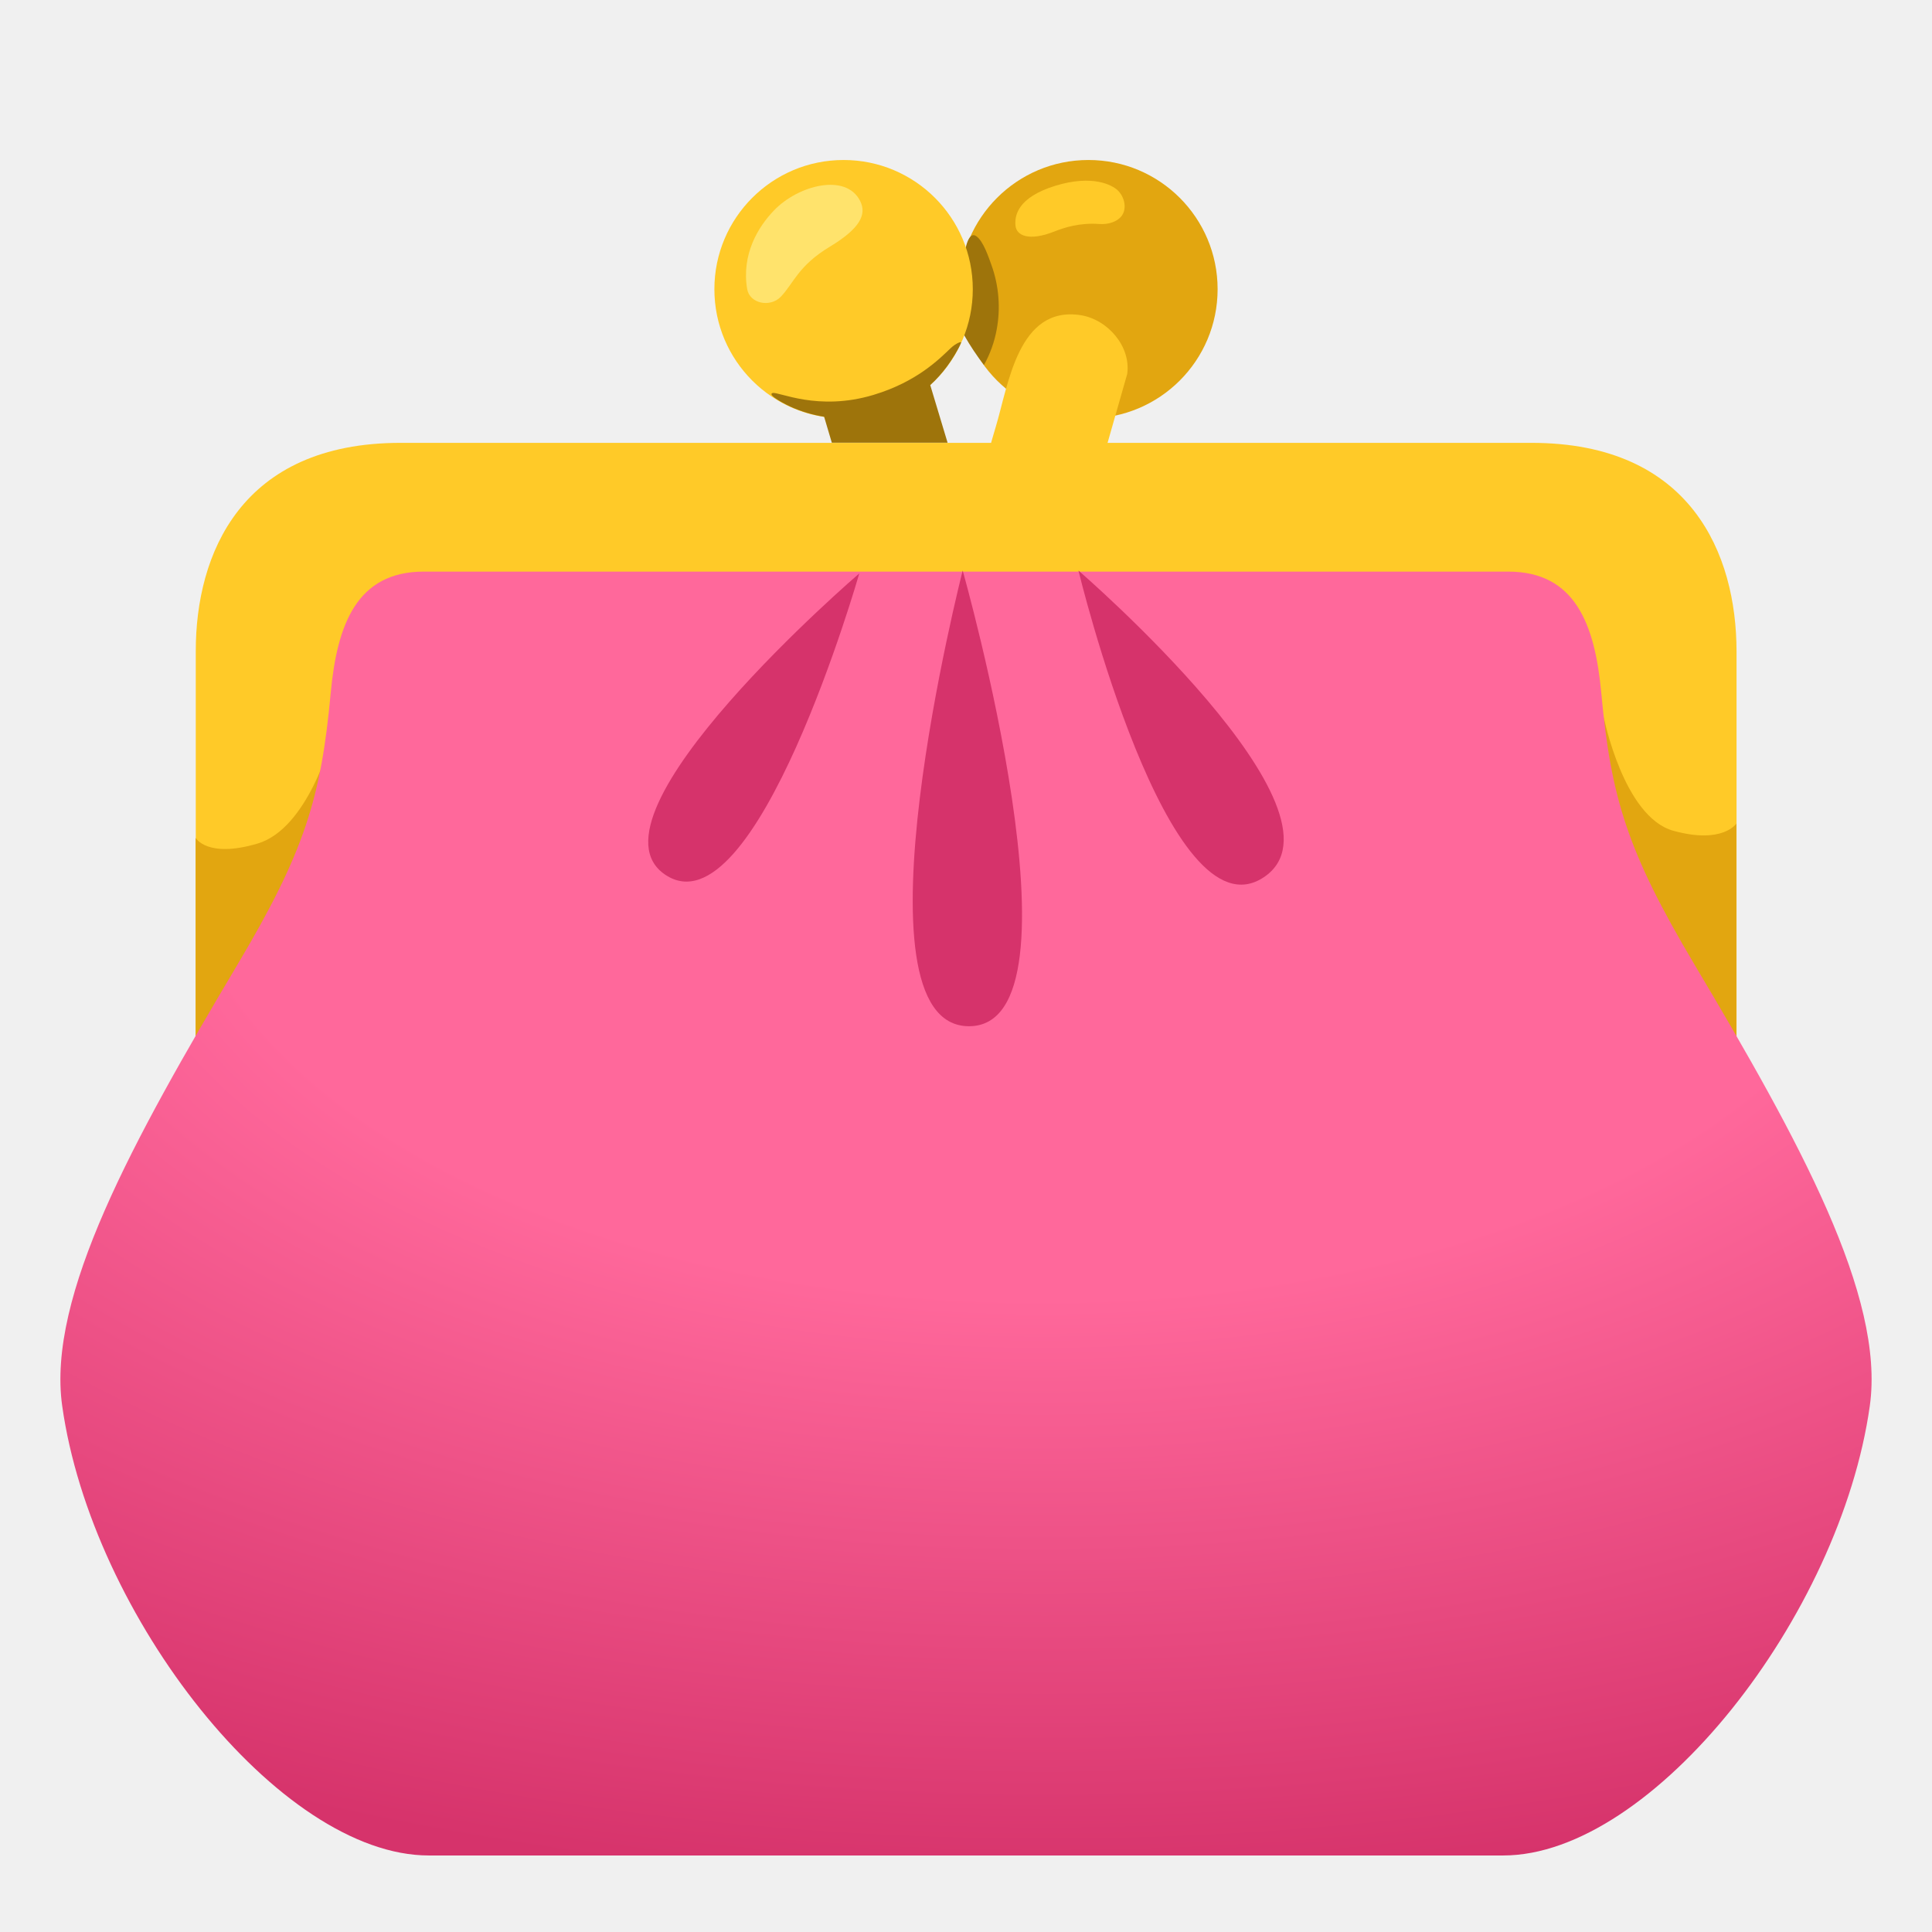
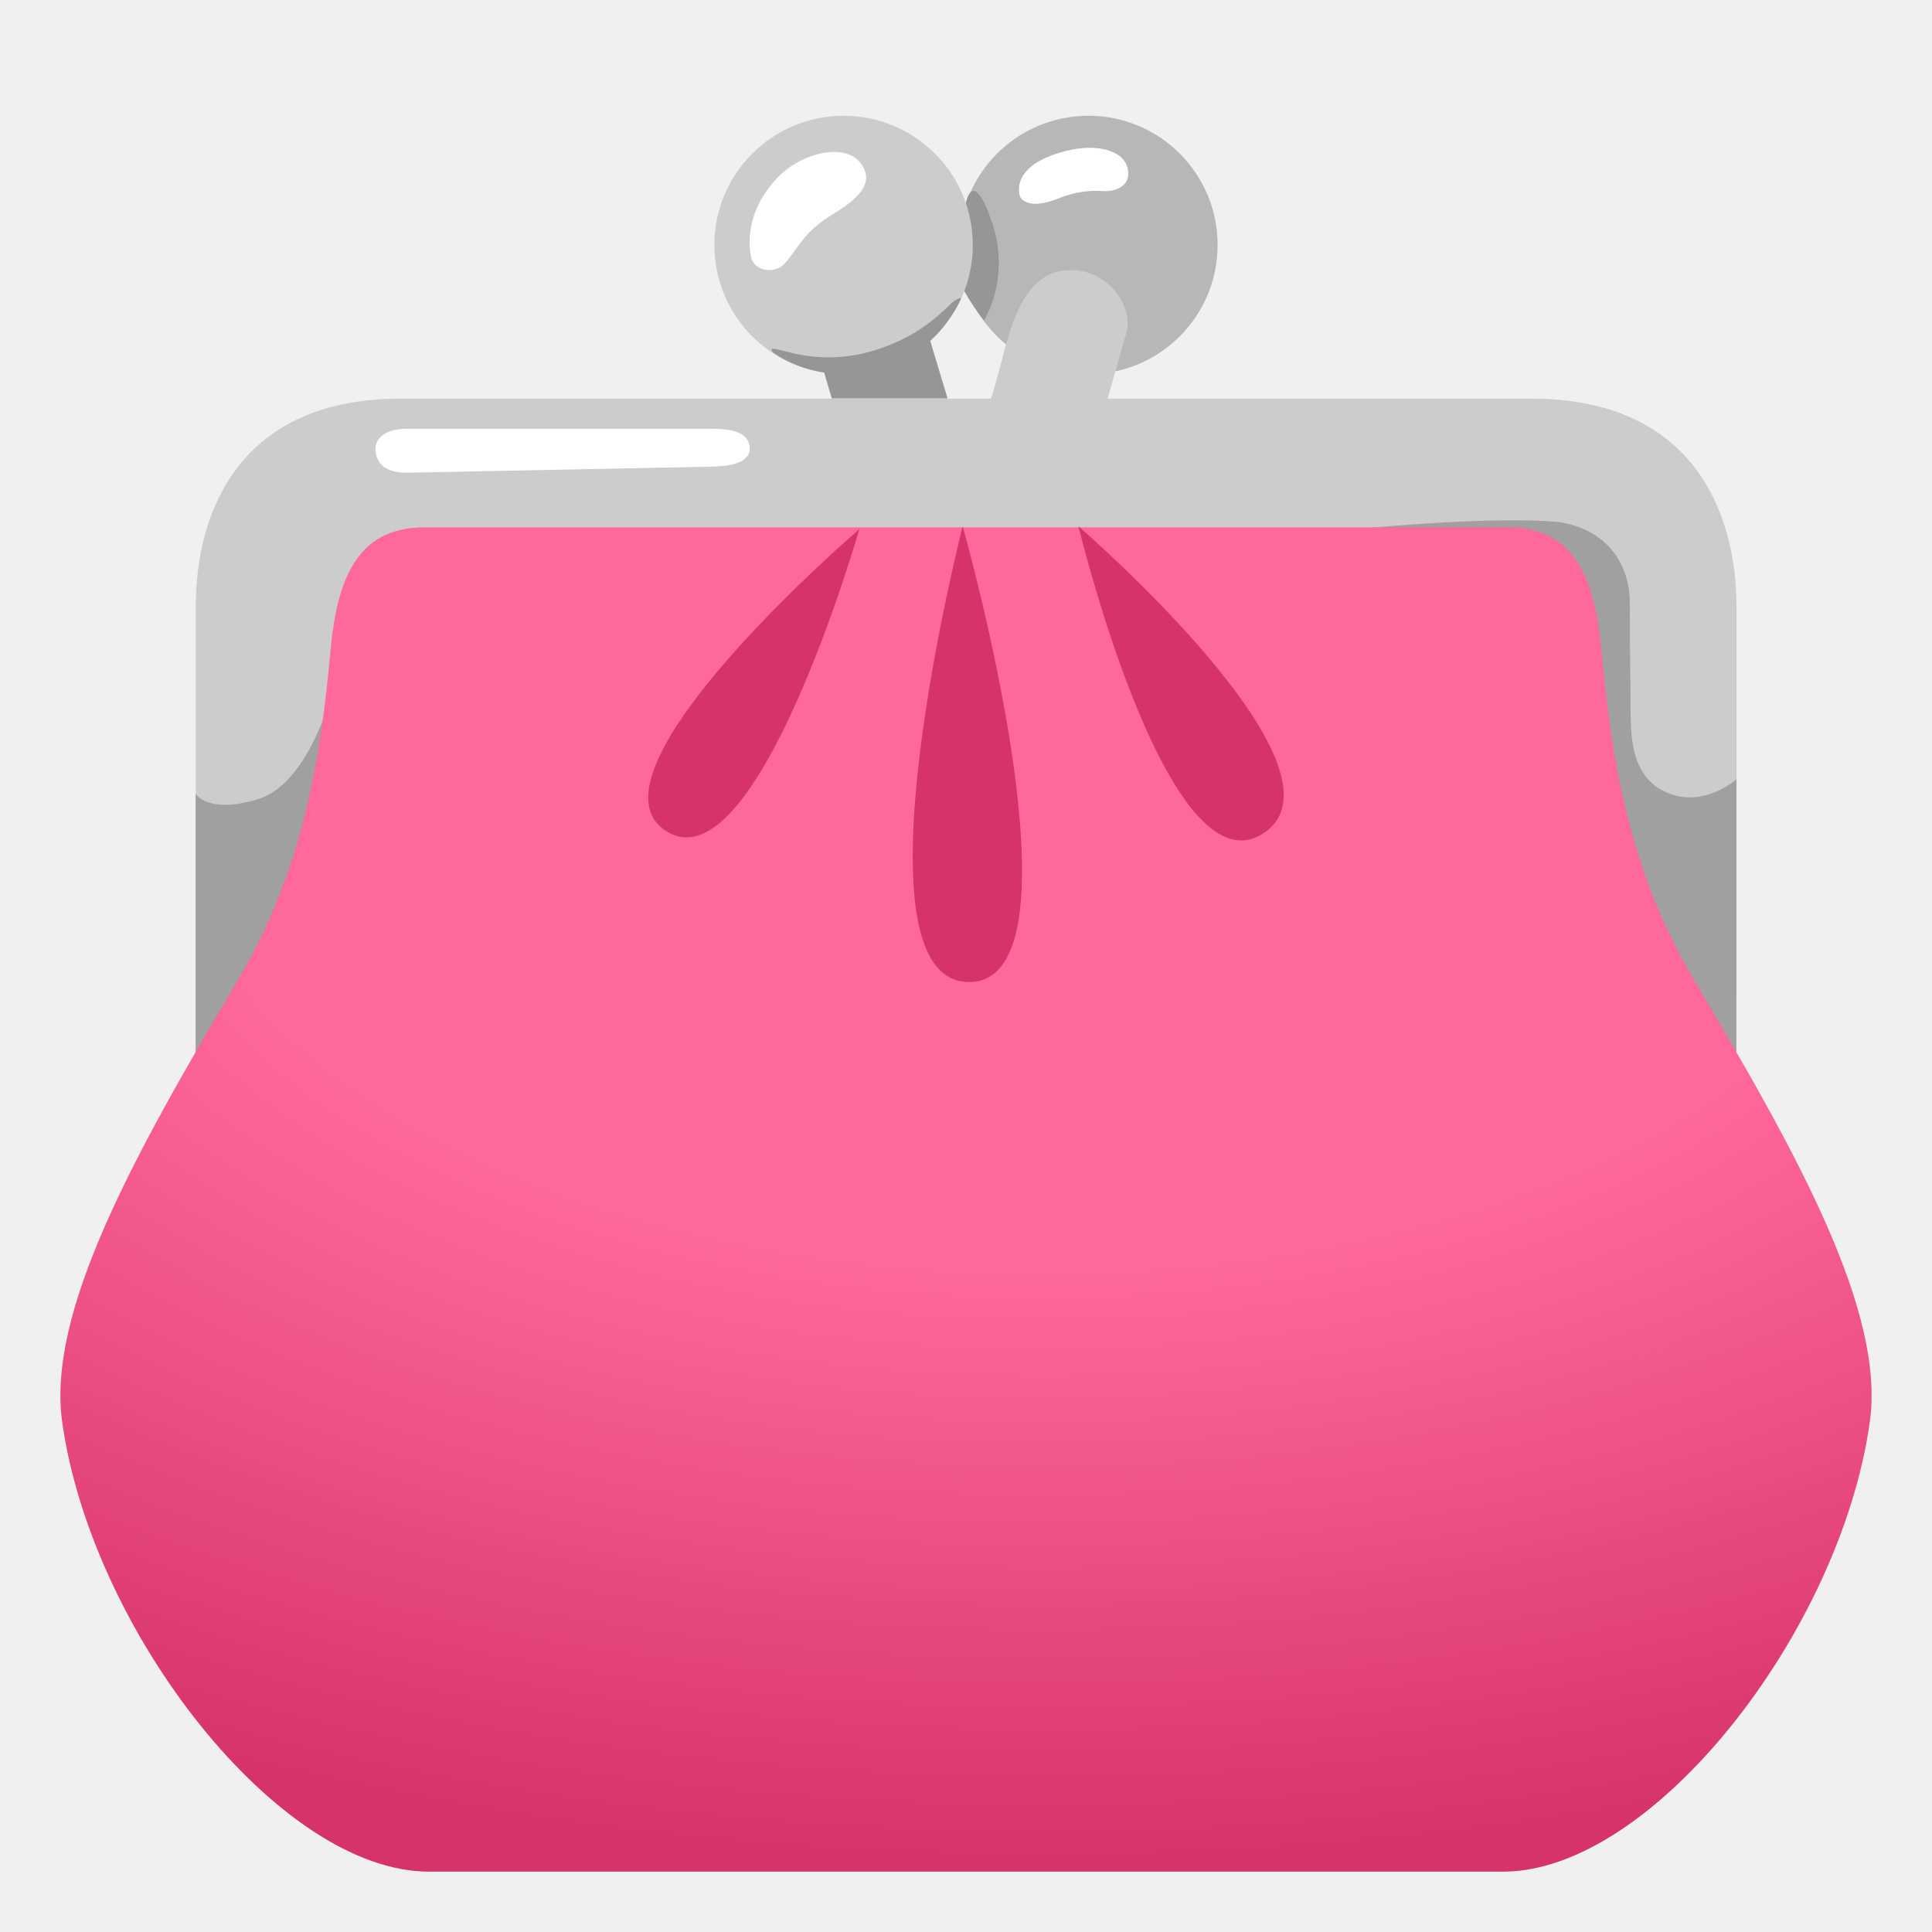
<svg xmlns="http://www.w3.org/2000/svg" enable-background="new 0 0 128 128" viewBox="0 0 128 128">
-   <radialGradient id="a" cx="68.78" cy="54.68" gradientTransform="matrix(1 .0034 -.0019 .5531 .1 24.21)" gradientUnits="userSpaceOnUse" r="127.38">
+   <radialGradient id="a" cx="69.52" cy="-97.5" gradientTransform="matrix(1 .0034 .0019 -.5531 -.54 -1.62)" gradientUnits="userSpaceOnUse" r="128.8">
    <stop offset=".444" stop-color="#ff689b" />
    <stop offset="1" stop-color="#d6336b" />
  </radialGradient>
-   <circle cx="72.11" cy="19.16" fill="#e2a610" r="8.56" />
-   <path d="m65.19 24.18c-.48-.62-.92-1.28-1.31-1.97-.04-.07-.08-.14-.09-.21-.02-.12.02-.24.05-.36.24-.82.32-1.68.25-2.52-.06-.65-.21-1.29-.21-1.94 0-.43.23-1.91.79-1.54.48.32.83 1.41 1.02 1.93.49 1.36.61 2.86.34 4.28-.15.81-.43 1.6-.84 2.33z" fill="#9e740b" />
-   <g fill="#ffca28">
-     <path d="m74.03 12.59c.49.45.67 1.29.23 1.78-.27.3-.79.52-1.44.47-1.31-.09-2.29.23-3 .51-1.63.64-2.47.27-2.54-.39s.12-1.87 2.63-2.65c2.51-.77 3.78-.03 4.12.28z" />
-     <path d="m64.45 33.8s.91-3.49 1.53-5.55c.84-2.81 1.49-8 5.61-7.37 1.8.28 3.35 2.08 3.09 3.9l-2.57 9.01h-7.66z" />
-     <circle cx="55.89" cy="19.16" r="8.56" />
+   <circle cx="72.11" cy="16.23" fill="#b7b7b7" r="8.56" />
+   <path d="m65.19 21.25c-.48-.62-.92-1.28-1.31-1.97-.04-.07-.08-.14-.09-.21-.02-.12.02-.24.05-.36.24-.82.32-1.68.25-2.52-.06-.65-.21-1.29-.21-1.94 0-.43.23-1.91.79-1.54.48.32.83 1.41 1.02 1.93.49 1.36.61 2.86.34 4.28-.15.81-.43 1.6-.84 2.33z" fill="#969696" />
+   <path d="m74.27 10.41c.49.45.67 1.29.23 1.78-.27.3-.79.52-1.44.47-1.31-.09-2.29.23-3 .51-1.63.64-2.47.27-2.54-.39s.12-1.87 2.63-2.65c2.51-.77 3.78-.03 4.12.28z" fill="#fff" />
+   <path d="m64.45 30.87s.91-3.49 1.53-5.55c.84-2.81 1.49-8 5.61-7.37 1.8.28 3.35 2.08 3.09 3.9l-2.57 9.01h-7.66z" fill="#ccc" />
+   <circle cx="55.89" cy="16.23" fill="#ccc" r="8.56" />
+   <path d="m57.23 11.14c.44.89 0 1.81-2.02 3.03-2.09 1.26-2.38 2.41-3.24 3.31-.7.73-2.07.46-2.23-.52-.38-2.3.73-4.11 1.78-5.2 1.6-1.67 4.77-2.5 5.71-.62z" fill="#fff" />
+   <path d="m62.77 21.31c.3-.41.73-1.09.9-1.53.05-.12-.34.03-.69.36-.76.73-2.25 2.23-5.1 3.09-3.71 1.12-6.32-.24-6.7-.12-.39.13.98.81 1.18.9.71.32 1.47.55 2.24.67l.51 1.72h7.67l-1.15-3.82c.4-.36.79-.79 1.14-1.27z" fill="#969696" />
+   <path d="m101.46 26.41h-74.92c-10.61 0-13.57 7.41-13.57 13.79v25.89h102.08v-25.89c-.01-6.38-2.98-13.79-13.59-13.79z" fill="#ccc" />
+   <path d="m12.96 52.58s.75 1.37 4.1.38 4.9-6.92 4.9-6.92l-.42 28.71h-8.58z" fill="#a0a0a0" />
+   <path d="m115.04 51.63s-2.1 1.89-4.51.92c-2.33-.93-2.5-3.4-2.5-5.5s-.05-3.49-.05-7.04-2.53-5.26-5.04-5.45c-5.31-.41-15.46.73-15.46.73l19.03 36.78h8.53z" fill="#a0a0a0" />
+   <path d="m112.28 65c-4.48-7.53-5.55-15.09-6.19-22.01-.42-4.54-1.72-8.05-6.17-8.05h-71.84c-4.45 0-5.75 3.52-6.17 8.05-.64 6.91-1.71 14.48-6.19 22.01-6.9 11.6-12.62 21.95-11.6 29.21 1.95 13.9 14.39 29.79 24.29 29.79h71.18c9.91 0 22.34-15.89 24.29-29.79 1.02-7.26-4.7-17.61-11.6-29.21z" fill="url(#a)" />
+   <g fill="#d6336b">
+     <path d="m56.93 35.06s-18.68 16.04-12.86 19.96c6 4.04 12.86-19.96 12.86-19.96z" />
+     <path d="m64.2 65.06c8.14 0-.42-30.19-.42-30.19s-7.72 30.19.42 30.19z" />
+     <path d="m71.45 34.87s5.93 24.55 12.28 20.32-12.28-20.32-12.28-20.32z" />
  </g>
-   <path d="m56.99 13.32c.44.89 0 1.81-2.02 3.03-2.09 1.26-2.38 2.41-3.24 3.31-.7.73-2.07.46-2.23-.52-.38-2.3.73-4.11 1.78-5.2 1.6-1.67 4.77-2.5 5.71-.62z" fill="#ffe36c" />
-   <path d="m62.77 24.24c.3-.41.73-1.09.9-1.53.05-.12-.34.03-.69.36-.76.73-2.25 2.23-5.1 3.09-3.71 1.12-6.32-.24-6.7-.12-.39.13.98.81 1.18.9.71.32 1.47.55 2.24.67l.51 1.72h7.67l-1.15-3.82c.4-.36.79-.79 1.14-1.27z" fill="#9e740b" />
-   <path d="m101.46 29.34h-74.92c-10.61 0-13.57 7.41-13.57 13.79v25.89h102.08v-25.89c-.01-6.38-2.98-13.79-13.59-13.79z" fill="#ffca28" />
-   <path d="m12.96 55.51s.75 1.37 4.1.38 4.9-6.92 4.9-6.92l-.42 20.05h-8.58z" fill="#e2a610" />
-   <path d="m115.04 54.56s-.89 1.39-4.18.48c-3.3-.92-4.61-7.54-4.61-7.54l.26 21.53h8.53z" fill="#e2a610" />
-   <path d="m112.28 63.93c-4.48-7.53-5.55-11.09-6.19-18.01-.42-4.54-1.72-8.05-6.17-8.05h-71.84c-4.45 0-5.75 3.52-6.17 8.05-.64 6.91-1.71 10.48-6.19 18.01-6.9 11.6-12.62 21.95-11.6 29.21 1.95 13.9 14.39 29.79 24.29 29.79h71.18c9.91 0 22.34-15.89 24.29-29.79 1.02-7.26-4.7-17.61-11.6-29.21z" fill="url(#a)" />
-   <g fill="#d6336b">
-     <path d="m56.93 37.99s-18.68 16.04-12.86 19.96c6 4.04 12.86-19.96 12.86-19.96z" />
-     <path d="m64.2 67.99c8.14 0-.42-30.19-.42-30.19s-7.72 30.19.42 30.19z" />
-     <path d="m71.45 37.8s5.93 24.55 12.28 20.32-12.28-20.32-12.28-20.32z" />
-   </g>
+   <path d="m46.96 30.92-19.98.4c-1.17 0-1.93-.39-2.09-1.32-.18-1.07.84-1.59 2.01-1.59h20.38c1.17 0 2.39.23 2.39 1.31 0 1.03-1.55 1.2-2.71 1.2z" fill="#fff" />
</svg>
